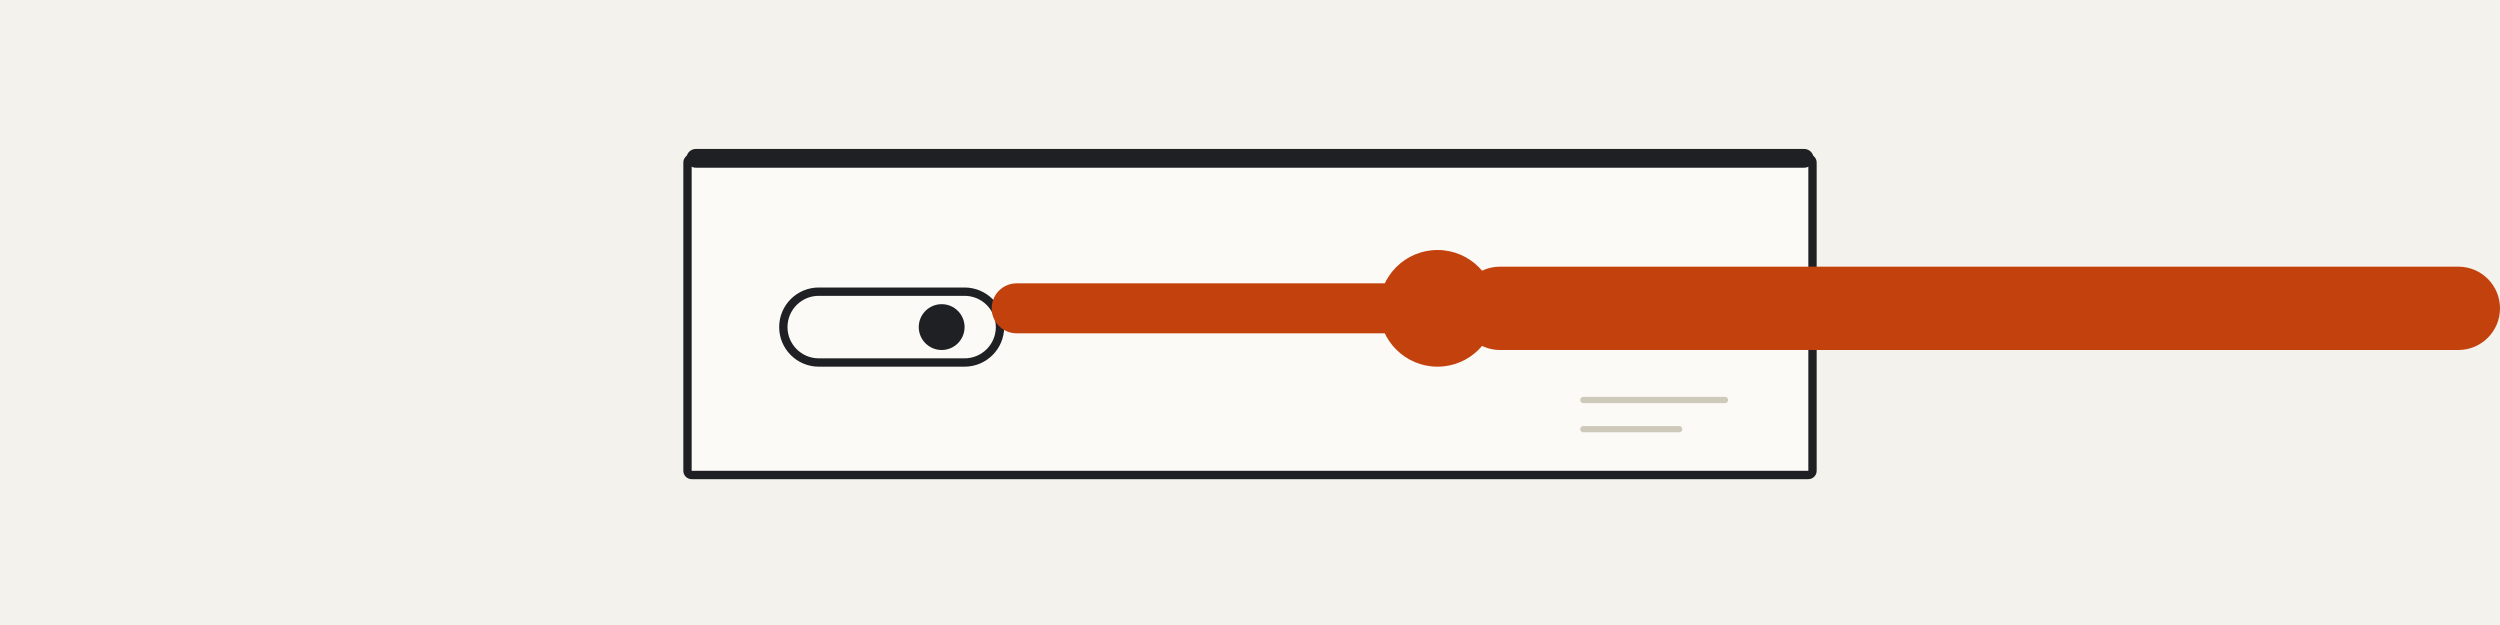
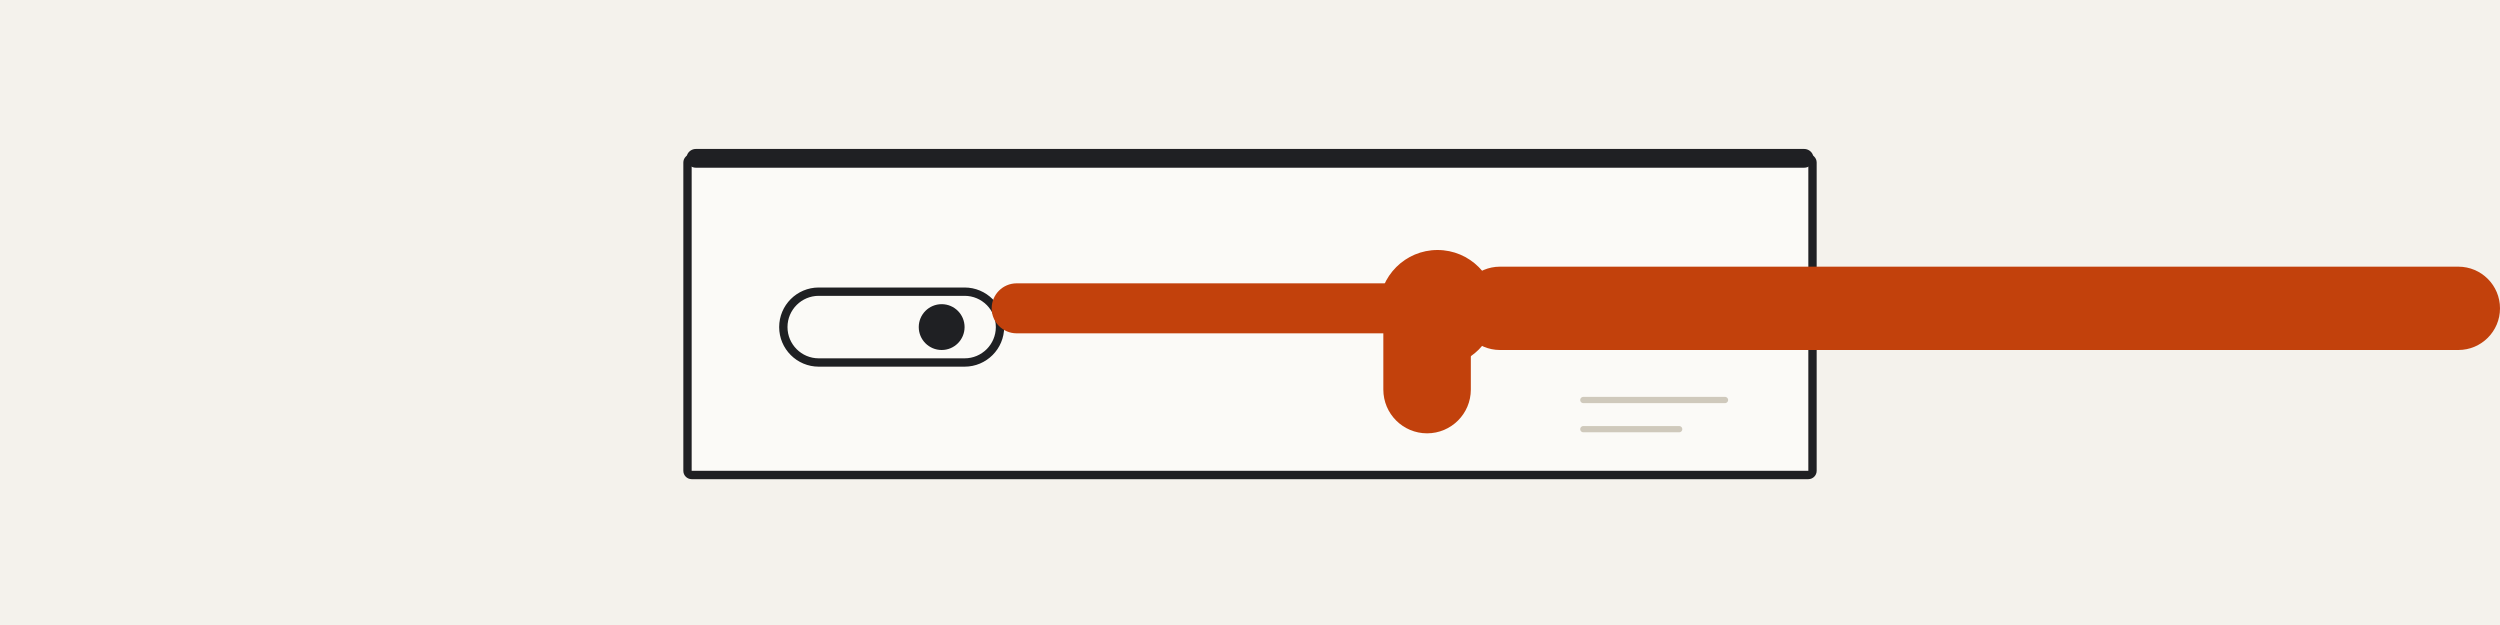
<svg xmlns="http://www.w3.org/2000/svg" viewBox="0 0 1200 300" width="1200" height="300" role="img" aria-labelledby="heroTitle heroDesc">
  <rect width="1200" height="300" fill="#F4F2EC" />
  <rect x="330" y="76" width="540" height="152" rx="2" fill="#FBFAF7" stroke="#1F2023" stroke-width="4" />
  <line x1="334" y1="76" x2="866" y2="76" stroke="#1F2023" stroke-width="9" stroke-linecap="round" />
  <rect x="376" y="140" width="104" height="34" rx="17" fill="#FBFAF7" stroke="#1F2023" stroke-width="4" />
  <circle cx="452" cy="157" r="11" fill="#1F2023" />
  <g fill="#C2410C">
    <rect x="700" y="128" width="500" height="40" rx="20" />
    <circle cx="690" cy="148" r="28" />
    <rect x="476" y="136" width="224" height="24" rx="12" />
+     <rect x="664" y="128" width="42" height="80" rx="21" />
  </g>
  <g stroke="#CFC9BC" stroke-width="3" stroke-linecap="round">
    <line x1="760" y1="192" x2="828" y2="192" />
    <line x1="760" y1="206" x2="806" y2="206" />
  </g>
</svg>
